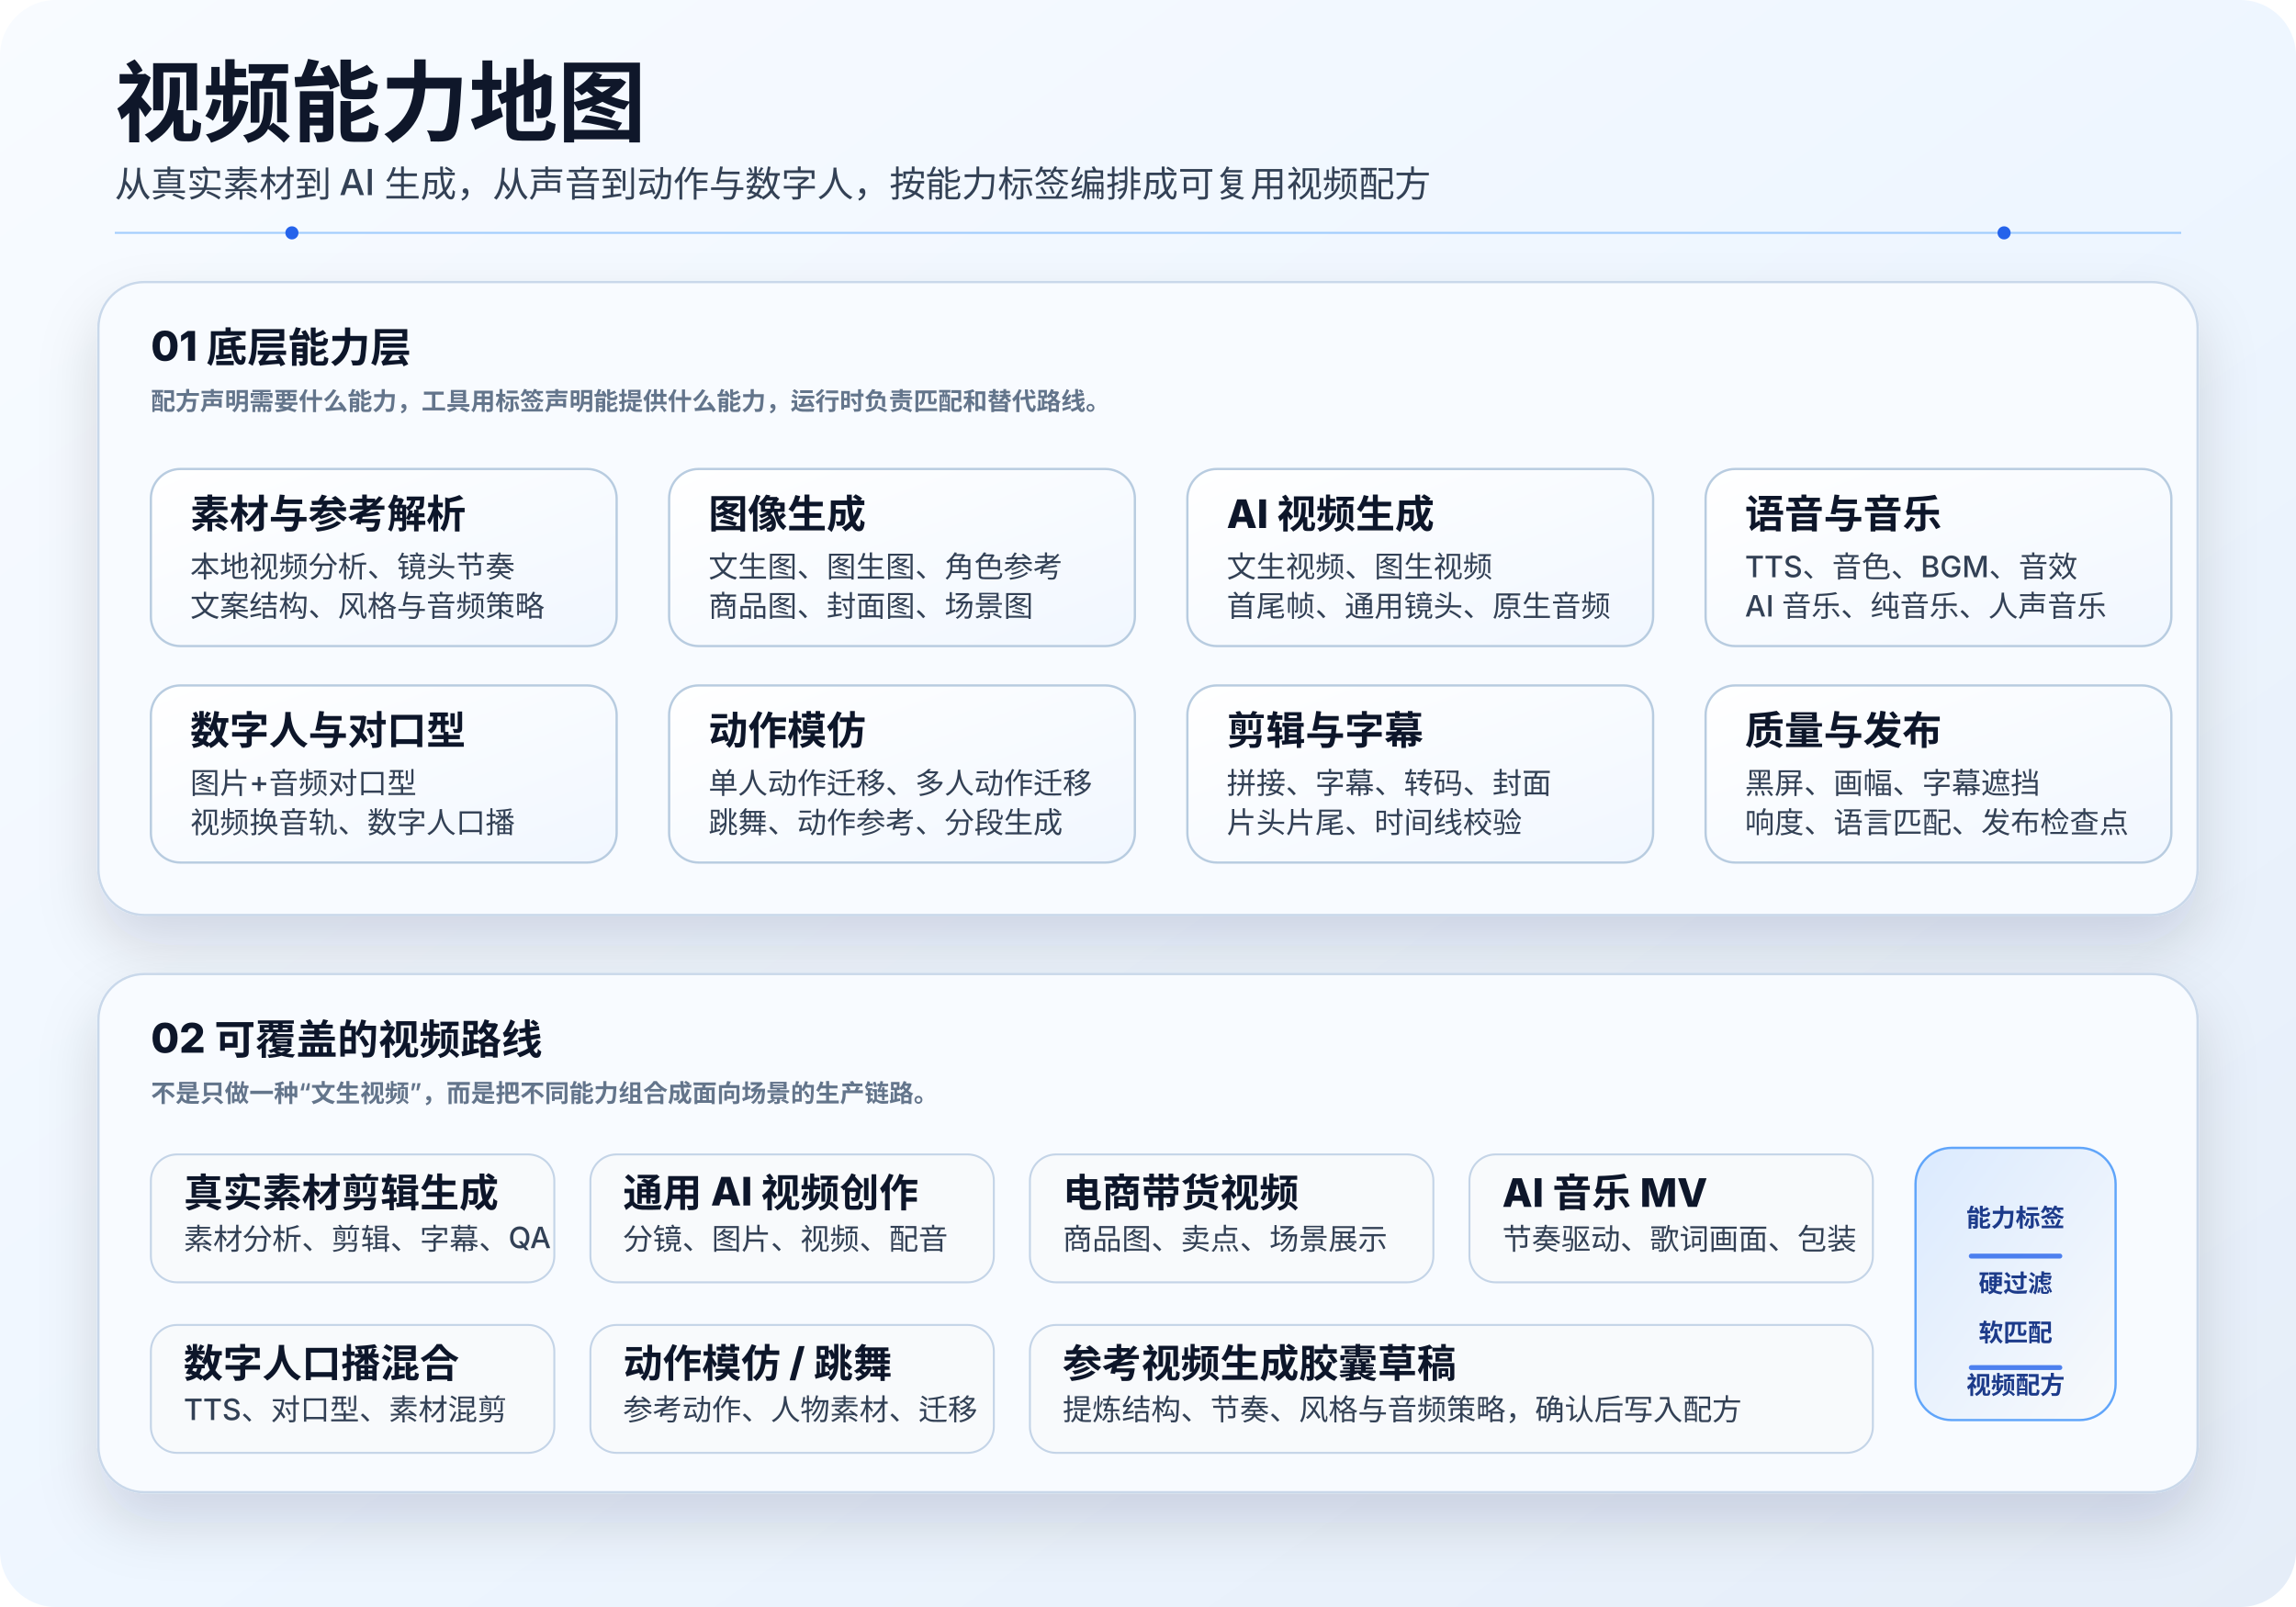
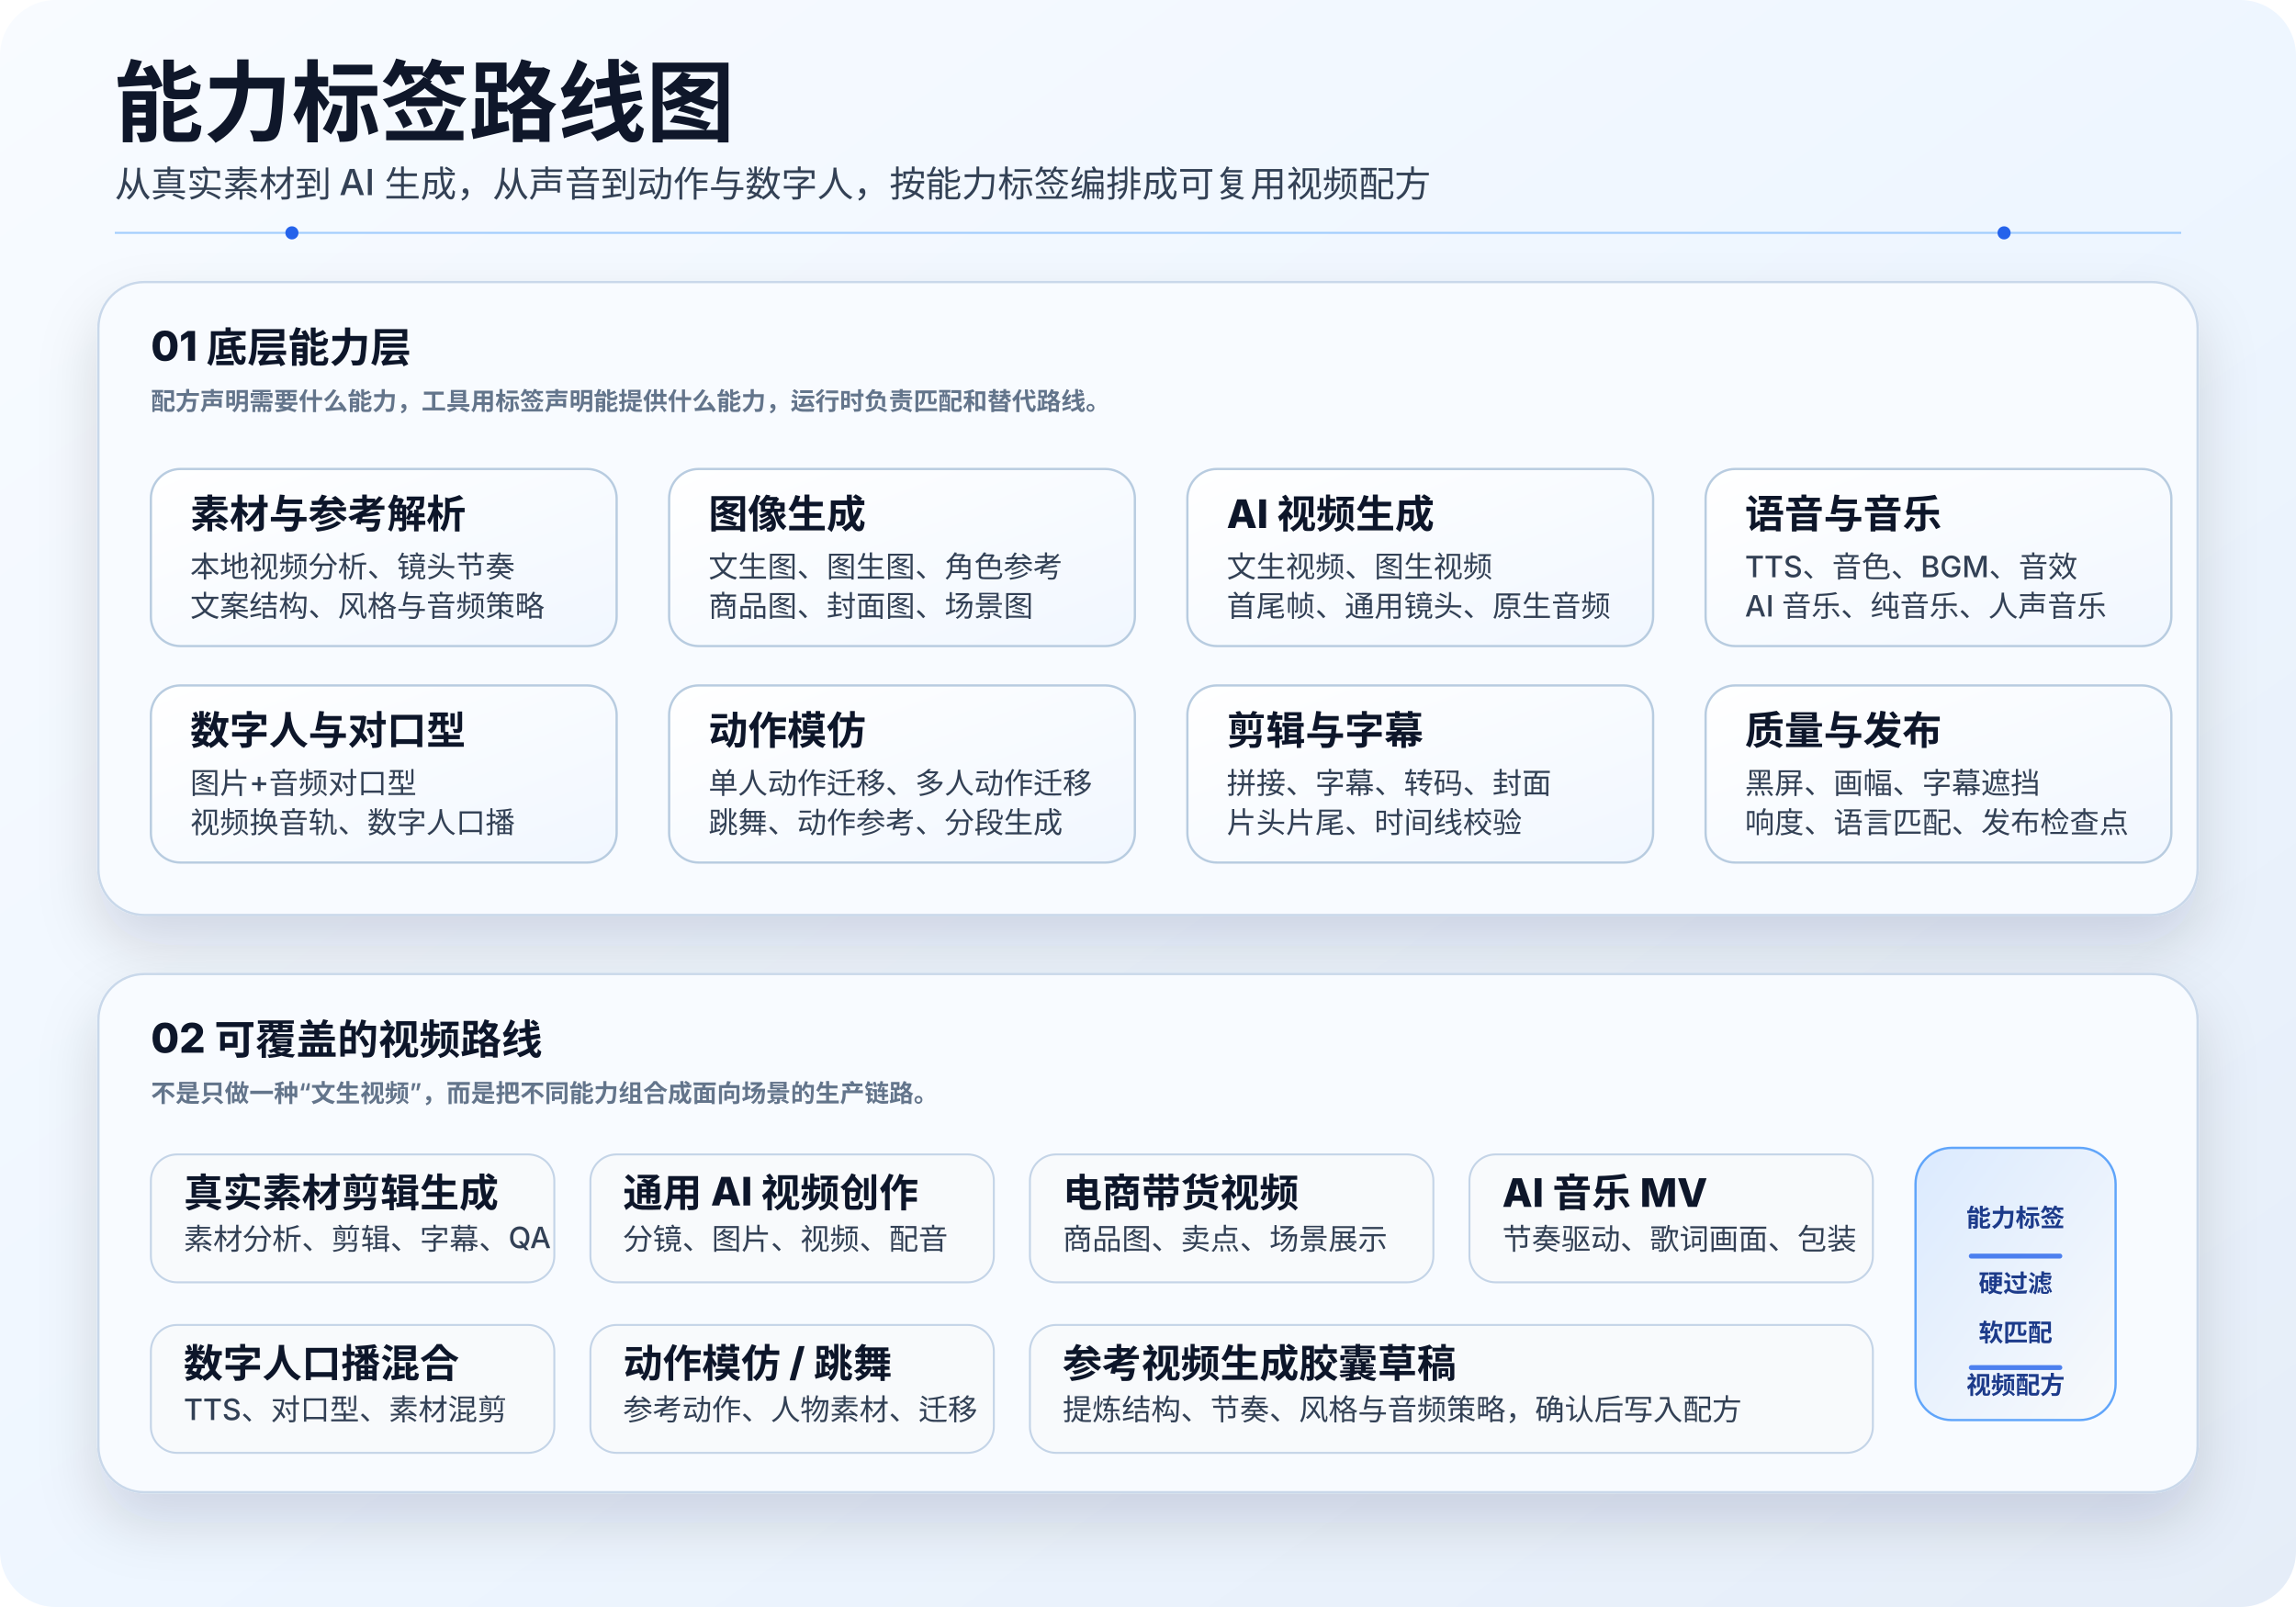
<svg xmlns="http://www.w3.org/2000/svg" width="1400" height="980" viewBox="0 0 1400 980" role="img" aria-labelledby="title desc">
  <defs>
    <linearGradient id="bg" x1="0" y1="0" x2="1" y2="1">
      <stop offset="0%" stop-color="#f8fbff" />
      <stop offset="52%" stop-color="#eef6ff" />
      <stop offset="100%" stop-color="#e5edf8" />
    </linearGradient>
    <linearGradient id="panel" x1="0" y1="0" x2="1" y2="1">
      <stop offset="0%" stop-color="#ffffff" />
      <stop offset="100%" stop-color="#f1f7ff" />
    </linearGradient>
    <linearGradient id="soft" x1="0" y1="0" x2="1" y2="1">
      <stop offset="0%" stop-color="#dbeafe" />
      <stop offset="100%" stop-color="#f8fafc" />
    </linearGradient>
    <filter id="shadow" x="-15%" y="-20%" width="130%" height="145%">
      <feDropShadow dx="0" dy="18" stdDeviation="18" flood-color="#0f172a" flood-opacity="0.14" />
    </filter>
    <style>
      .title { font: 800 54px -apple-system, BlinkMacSystemFont, "Segoe UI", "Noto Sans SC", "Microsoft YaHei", sans-serif; fill: #0f172a; letter-spacing: 0; }
      .subtitle { font: 500 22px -apple-system, BlinkMacSystemFont, "Segoe UI", "Noto Sans SC", "Microsoft YaHei", sans-serif; fill: #334155; }
      .section { font: 800 25px -apple-system, BlinkMacSystemFont, "Segoe UI", "Noto Sans SC", "Microsoft YaHei", sans-serif; fill: #0f172a; }
      .label { font: 800 24px -apple-system, BlinkMacSystemFont, "Segoe UI", "Noto Sans SC", "Microsoft YaHei", sans-serif; fill: #0f172a; }
      .body { font: 500 18px -apple-system, BlinkMacSystemFont, "Segoe UI", "Noto Sans SC", "Microsoft YaHei", sans-serif; fill: #334155; }
      .small { font: 600 15px -apple-system, BlinkMacSystemFont, "Segoe UI", "Noto Sans SC", "Microsoft YaHei", sans-serif; fill: #64748b; }
      .chip { font: 700 15px -apple-system, BlinkMacSystemFont, "Segoe UI", "Noto Sans SC", "Microsoft YaHei", sans-serif; fill: #1e3a8a; }
      .card { fill: url(#panel); stroke: #b8cce0; stroke-width: 1.4; }
      .route { fill: #f8fafc; stroke: #c4d4e7; stroke-width: 1.2; }
      .line { stroke: #2563eb; stroke-width: 3; stroke-linecap: round; opacity: 0.8; }
      .thin { stroke: #93c5fd; stroke-width: 1.2; opacity: 0.85; }
    </style>
  </defs>
  <rect width="1400" height="980" rx="34" fill="url(#bg)" />
  <path d="M70 142 H1330" class="thin" />
  <circle cx="178" cy="142" r="4" fill="#2563eb" />
  <circle cx="1222" cy="142" r="4" fill="#2563eb" />
-   <text x="70" y="82" class="title">视频能力地图</text>
+   <text x="70" y="82" class="title">能力标签路线图</text>
  <text x="70" y="120" class="subtitle">从真实素材到 AI 生成，从声音到动作与数字人，按能力标签编排成可复用视频配方</text>
  <g filter="url(#shadow)">
    <rect x="60" y="172" width="1280" height="386" rx="28" fill="#f8fbff" stroke="#c9d8ea" stroke-width="1.4" />
    <text x="92" y="220" class="section">01 底层能力层</text>
    <text x="92" y="250" class="small">配方声明需要什么能力，工具用标签声明能提供什么能力，运行时负责匹配和替代路线。</text>
    <g transform="translate(92 286)">
      <rect class="card" x="0" y="0" width="284" height="108" rx="18" />
      <text x="24" y="36" class="label">素材与参考解析</text>
      <text x="24" y="66" class="body">本地视频分析、镜头节奏</text>
      <text x="24" y="90" class="body">文案结构、风格与音频策略</text>
      <rect class="card" x="316" y="0" width="284" height="108" rx="18" />
      <text x="340" y="36" class="label">图像生成</text>
      <text x="340" y="66" class="body">文生图、图生图、角色参考</text>
      <text x="340" y="90" class="body">商品图、封面图、场景图</text>
      <rect class="card" x="632" y="0" width="284" height="108" rx="18" />
      <text x="656" y="36" class="label">AI 视频生成</text>
      <text x="656" y="66" class="body">文生视频、图生视频</text>
      <text x="656" y="90" class="body">首尾帧、通用镜头、原生音频</text>
      <rect class="card" x="948" y="0" width="284" height="108" rx="18" />
      <text x="972" y="36" class="label">语音与音乐</text>
      <text x="972" y="66" class="body">TTS、音色、BGM、音效</text>
      <text x="972" y="90" class="body">AI 音乐、纯音乐、人声音乐</text>
      <rect class="card" x="0" y="132" width="284" height="108" rx="18" />
      <text x="24" y="168" class="label">数字人与对口型</text>
      <text x="24" y="198" class="body">图片+音频对口型</text>
      <text x="24" y="222" class="body">视频换音轨、数字人口播</text>
      <rect class="card" x="316" y="132" width="284" height="108" rx="18" />
      <text x="340" y="168" class="label">动作模仿</text>
      <text x="340" y="198" class="body">单人动作迁移、多人动作迁移</text>
      <text x="340" y="222" class="body">跳舞、动作参考、分段生成</text>
      <rect class="card" x="632" y="132" width="284" height="108" rx="18" />
      <text x="656" y="168" class="label">剪辑与字幕</text>
      <text x="656" y="198" class="body">拼接、字幕、转码、封面</text>
      <text x="656" y="222" class="body">片头片尾、时间线校验</text>
      <rect class="card" x="948" y="132" width="284" height="108" rx="18" />
      <text x="972" y="168" class="label">质量与发布</text>
      <text x="972" y="198" class="body">黑屏、画幅、字幕遮挡</text>
      <text x="972" y="222" class="body">响度、语言匹配、发布检查点</text>
    </g>
  </g>
  <g filter="url(#shadow)">
    <rect x="60" y="594" width="1280" height="316" rx="28" fill="#f8fbff" stroke="#c9d8ea" stroke-width="1.4" />
    <text x="92" y="642" class="section">02 可覆盖的视频路线</text>
    <text x="92" y="672" class="small">不是只做一种“文生视频”，而是把不同能力组合成面向场景的生产链路。</text>
    <g transform="translate(92 704)">
      <rect class="route" x="0" y="0" width="246" height="78" rx="16" />
      <text x="20" y="32" class="label">真实素材剪辑生成</text>
      <text x="20" y="58" class="body">素材分析、剪辑、字幕、QA</text>
      <rect class="route" x="268" y="0" width="246" height="78" rx="16" />
      <text x="288" y="32" class="label">通用 AI 视频创作</text>
      <text x="288" y="58" class="body">分镜、图片、视频、配音</text>
      <rect class="route" x="536" y="0" width="246" height="78" rx="16" />
      <text x="556" y="32" class="label">电商带货视频</text>
      <text x="556" y="58" class="body">商品图、卖点、场景展示</text>
      <rect class="route" x="804" y="0" width="246" height="78" rx="16" />
      <text x="824" y="32" class="label">AI 音乐 MV</text>
      <text x="824" y="58" class="body">节奏驱动、歌词画面、包装</text>
      <rect class="route" x="0" y="104" width="246" height="78" rx="16" />
      <text x="20" y="136" class="label">数字人口播混合</text>
      <text x="20" y="162" class="body">TTS、对口型、素材混剪</text>
      <rect class="route" x="268" y="104" width="246" height="78" rx="16" />
      <text x="288" y="136" class="label">动作模仿 / 跳舞</text>
      <text x="288" y="162" class="body">参考动作、人物素材、迁移</text>
      <rect class="route" x="536" y="104" width="514" height="78" rx="16" />
      <text x="556" y="136" class="label">参考视频生成胶囊草稿</text>
      <text x="556" y="162" class="body">提炼结构、节奏、风格与音频策略，确认后写入配方</text>
    </g>
    <g transform="translate(1168 700)">
      <rect x="0" y="0" width="122" height="166" rx="22" fill="url(#soft)" stroke="#60a5fa" stroke-width="1.4" />
      <text x="61" y="48" text-anchor="middle" class="chip">能力标签</text>
      <path d="M34 66 H88 M34 134 H88" class="line" />
      <text x="61" y="88" text-anchor="middle" class="chip">硬过滤</text>
      <text x="61" y="118" text-anchor="middle" class="chip">软匹配</text>
      <text x="61" y="150" text-anchor="middle" class="chip">视频配方</text>
    </g>
  </g>
</svg>
